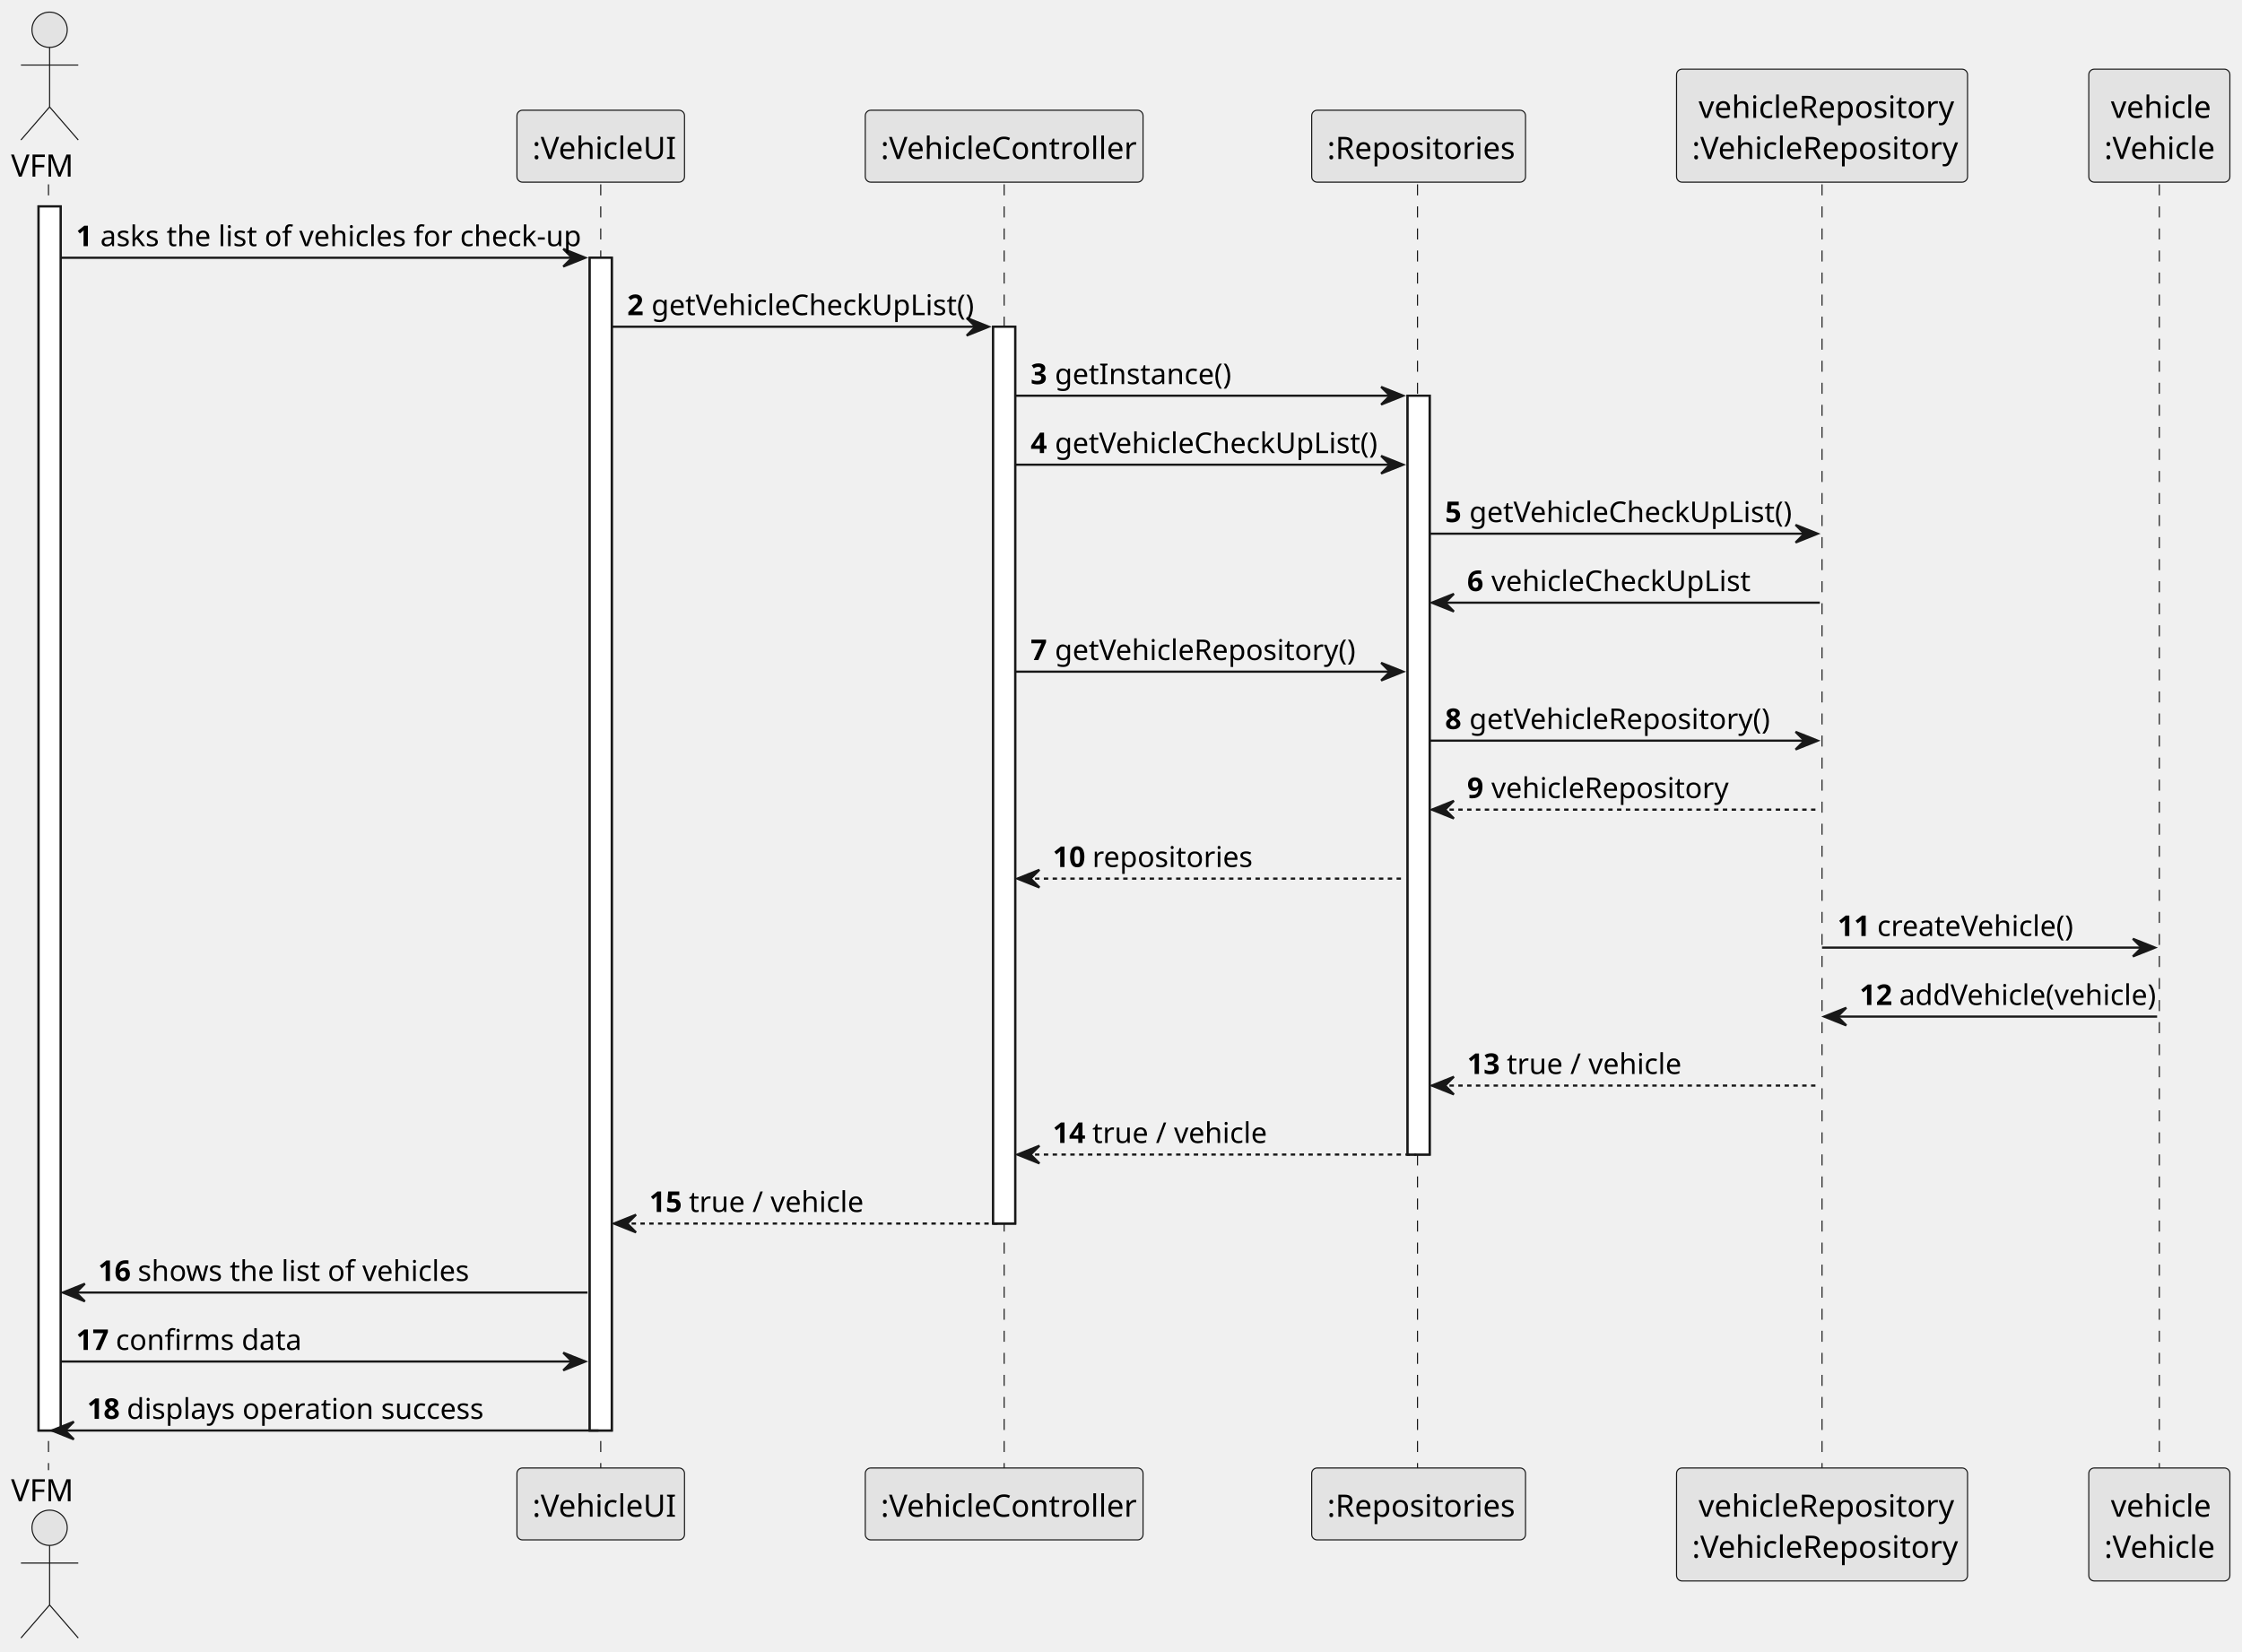
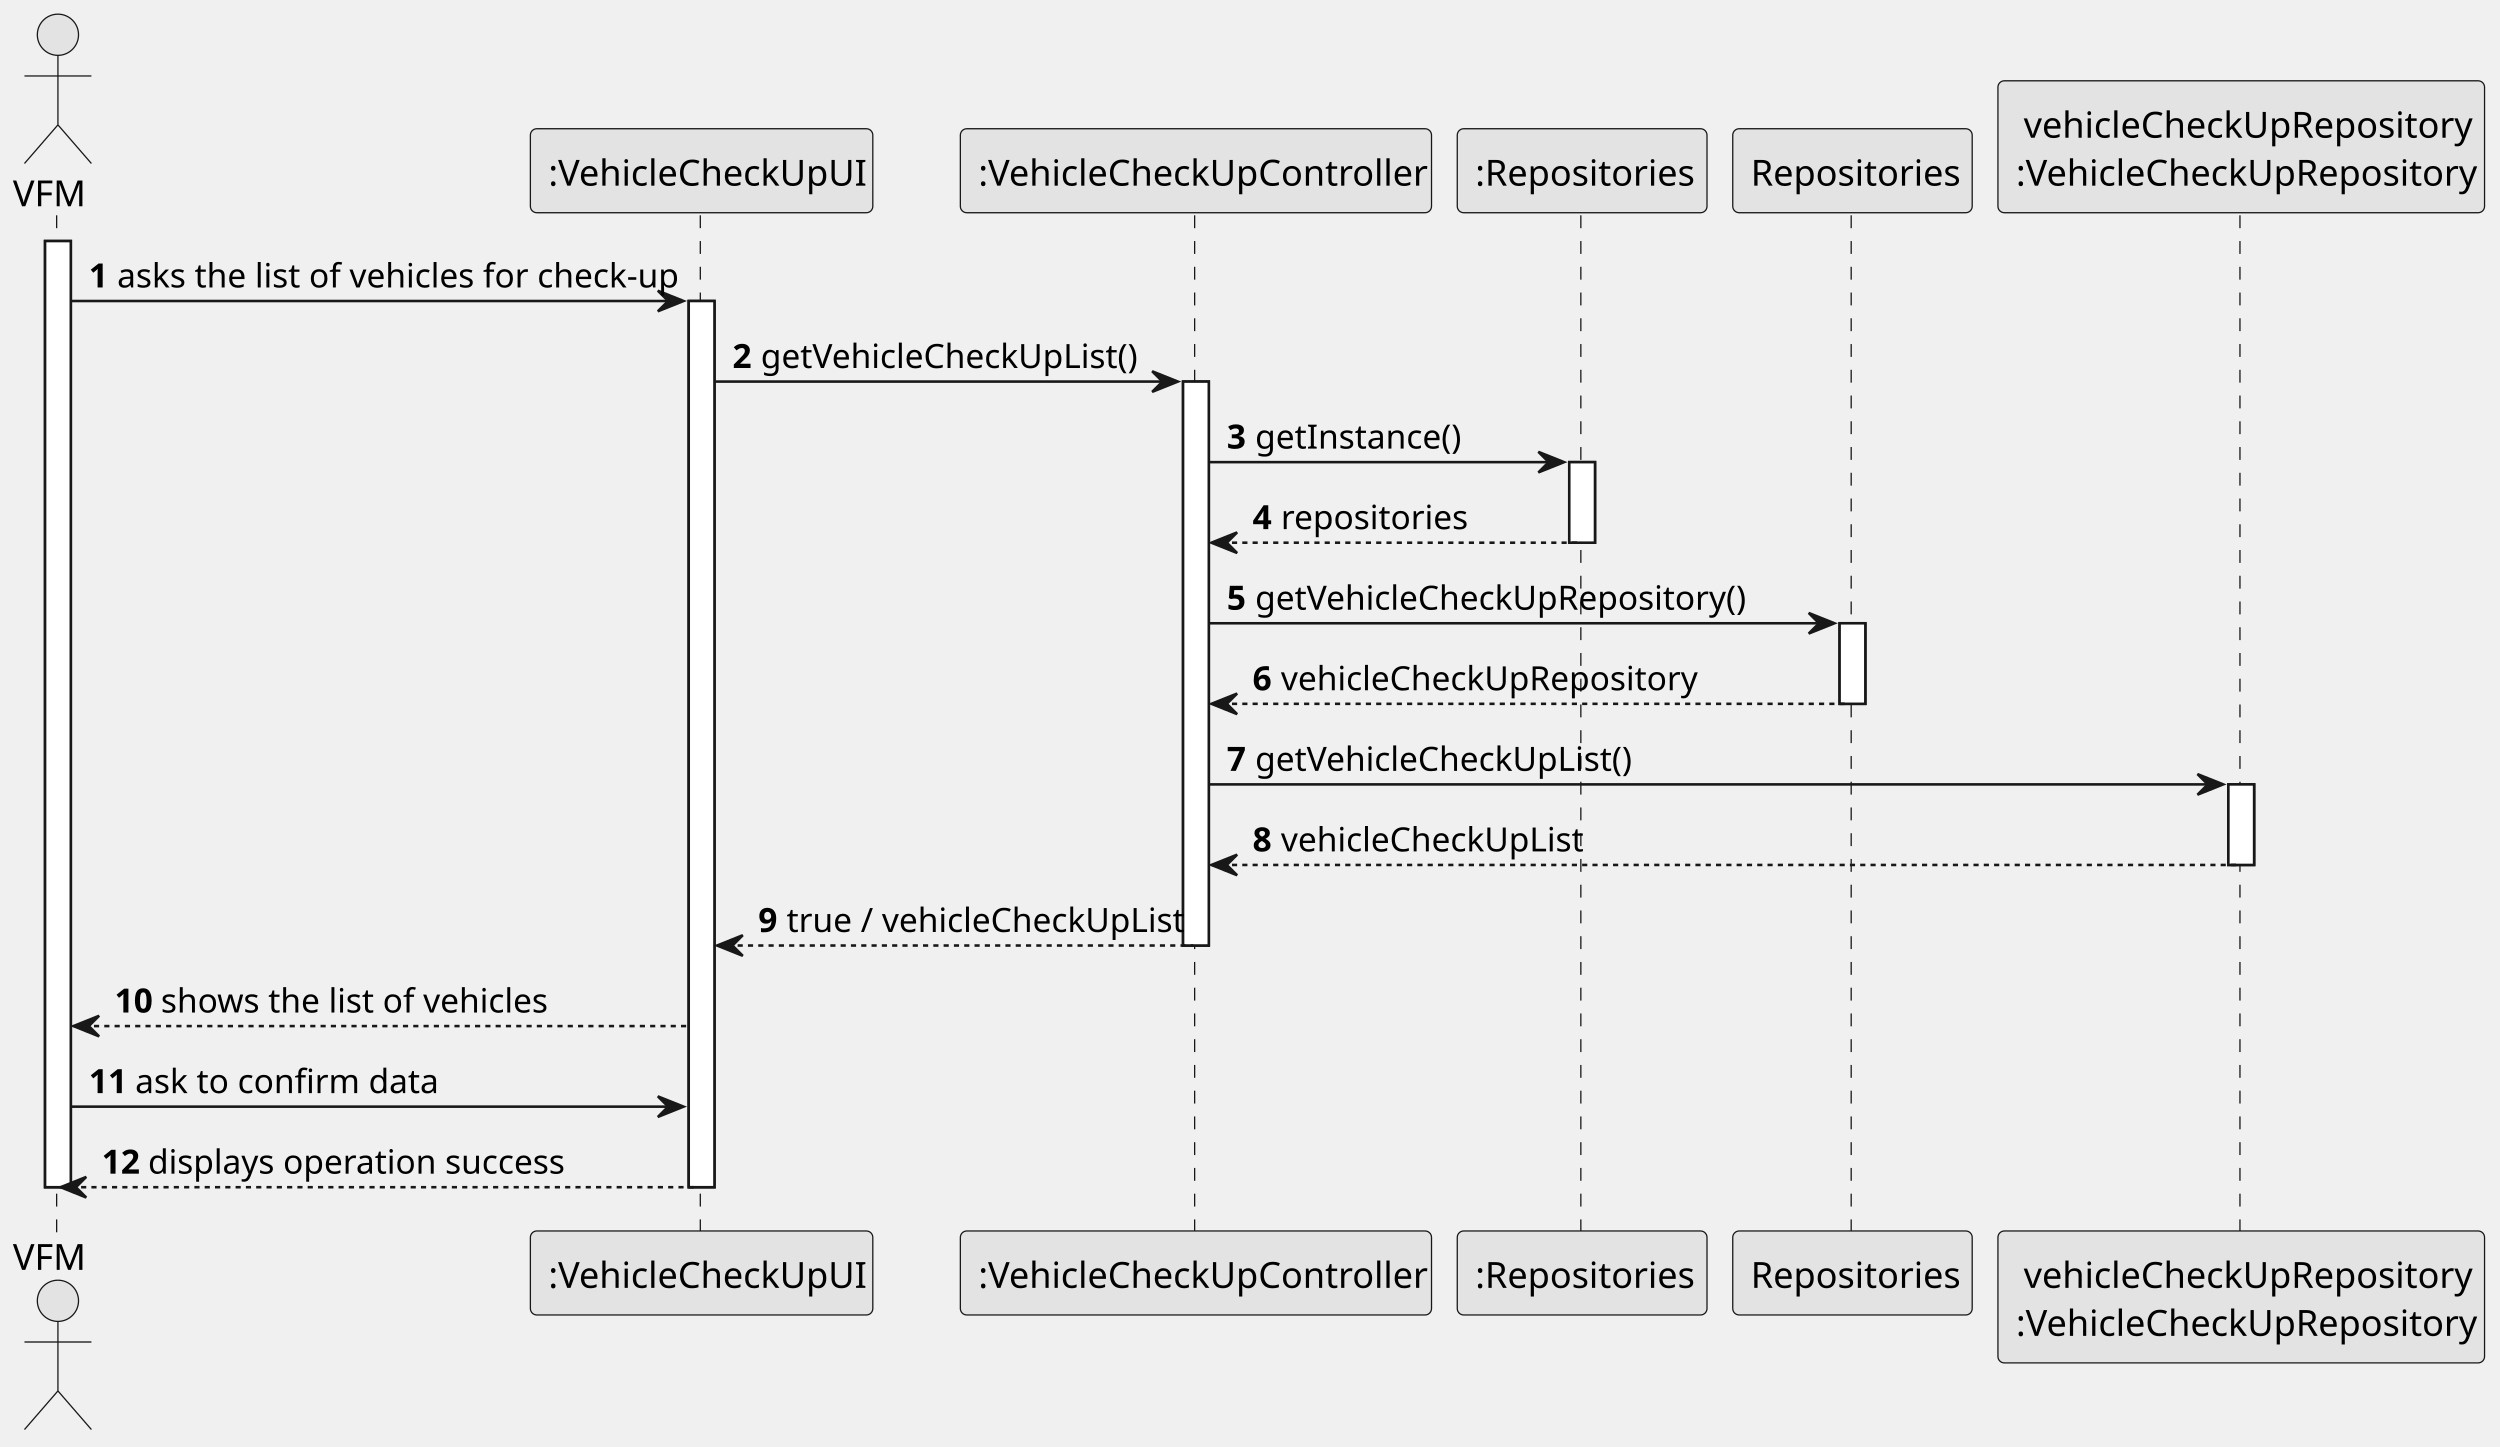
- <svg xmlns="http://www.w3.org/2000/svg" contentStyleType="text/css" height="749px" preserveAspectRatio="none" style="width:1017px;height:749px;background:#FFFFFF;" version="1.1" viewBox="0 0 1017 749" width="1017px" zoomAndPan="magnify">
+ <svg xmlns="http://www.w3.org/2000/svg" contentStyleType="text/css" height="562px" preserveAspectRatio="none" style="width:971px;height:562px;background:#FFFFFF;" version="1.1" viewBox="0 0 971 562" width="971px" zoomAndPan="magnify">
  <defs />
  <g>
-     <rect fill="#FFFFFF" height="555.238" style="stroke:#181818;stroke-width:1.0;" width="10" x="17.5" y="93.621" />
-     <rect fill="#FFFFFF" height="531.947" style="stroke:#181818;stroke-width:1.0;" width="10" x="267.5" y="116.912" />
-     <rect fill="#FFFFFF" height="406.783" style="stroke:#181818;stroke-width:1.0;" width="10" x="450.5" y="148.203" />
-     <rect fill="#FFFFFF" height="344.201" style="stroke:#181818;stroke-width:1.0;" width="10" x="638.5" y="179.494" />
-     <line style="stroke:#181818;stroke-width:0.5;stroke-dasharray:5.0,5.0;" x1="22" x2="22" y1="83.621" y2="666.859" />
-     <line style="stroke:#181818;stroke-width:0.5;stroke-dasharray:5.0,5.0;" x1="272.5" x2="272.5" y1="83.621" y2="666.859" />
-     <line style="stroke:#181818;stroke-width:0.5;stroke-dasharray:5.0,5.0;" x1="455.5" x2="455.5" y1="83.621" y2="666.859" />
-     <line style="stroke:#181818;stroke-width:0.5;stroke-dasharray:5.0,5.0;" x1="643" x2="643" y1="83.621" y2="666.859" />
-     <line style="stroke:#181818;stroke-width:0.5;stroke-dasharray:5.0,5.0;" x1="826.5" x2="826.5" y1="83.621" y2="666.859" />
-     <line style="stroke:#181818;stroke-width:0.5;stroke-dasharray:5.0,5.0;" x1="979.5" x2="979.5" y1="83.621" y2="666.859" />
+     <rect fill="#FFFFFF" height="367.492" style="stroke:#181818;stroke-width:1.0;" width="10" x="17.5" y="93.621" />
+     <rect fill="#FFFFFF" height="344.201" style="stroke:#181818;stroke-width:1.0;" width="10" x="267.5" y="116.912" />
+     <rect fill="#FFFFFF" height="219.037" style="stroke:#181818;stroke-width:1.0;" width="10" x="459.5" y="148.203" />
+     <rect fill="#FFFFFF" height="31.291" style="stroke:#181818;stroke-width:1.0;" width="10" x="609.5" y="179.494" />
+     <rect fill="#FFFFFF" height="31.291" style="stroke:#181818;stroke-width:1.0;" width="10" x="714.5" y="242.076" />
+     <rect fill="#FFFFFF" height="31.291" style="stroke:#181818;stroke-width:1.0;" width="10" x="865.5" y="304.658" />
+     <line style="stroke:#181818;stroke-width:0.5;stroke-dasharray:5.0,5.0;" x1="22" x2="22" y1="83.621" y2="479.113" />
+     <line style="stroke:#181818;stroke-width:0.5;stroke-dasharray:5.0,5.0;" x1="272" x2="272" y1="83.621" y2="479.113" />
+     <line style="stroke:#181818;stroke-width:0.5;stroke-dasharray:5.0,5.0;" x1="464" x2="464" y1="83.621" y2="479.113" />
+     <line style="stroke:#181818;stroke-width:0.5;stroke-dasharray:5.0,5.0;" x1="614" x2="614" y1="83.621" y2="479.113" />
+     <line style="stroke:#181818;stroke-width:0.5;stroke-dasharray:5.0,5.0;" x1="719" x2="719" y1="83.621" y2="479.113" />
+     <line style="stroke:#181818;stroke-width:0.5;stroke-dasharray:5.0,5.0;" x1="870" x2="870" y1="83.621" y2="479.113" />
    <text fill="#000000" font-family="sans-serif" font-size="14" lengthAdjust="spacing" textLength="29" x="5" y="80.107">VFM</text>
    <ellipse cx="22.5" cy="13.5" fill="#E3E3E3" rx="8" ry="8" style="stroke:#181818;stroke-width:0.5;" />
    <path d="M22.5,21.5 L22.5,48.5 M9.5,29.5 L35.5,29.5 M22.5,48.5 L9.5,63.5 M22.5,48.5 L35.5,63.5 " fill="none" style="stroke:#181818;stroke-width:0.5;" />
-     <text fill="#000000" font-family="sans-serif" font-size="14" lengthAdjust="spacing" textLength="29" x="5" y="680.967">VFM</text>
-     <ellipse cx="22.5" cy="692.981" fill="#E3E3E3" rx="8" ry="8" style="stroke:#181818;stroke-width:0.5;" />
-     <path d="M22.5,700.981 L22.5,727.981 M9.5,708.981 L35.5,708.981 M22.5,727.981 L9.5,742.981 M22.5,727.981 L35.5,742.981 " fill="none" style="stroke:#181818;stroke-width:0.5;" />
-     <rect fill="#E3E3E3" height="32.621" rx="2.5" ry="2.5" style="stroke:#181818;stroke-width:0.5;" width="76" x="234.5" y="50" />
-     <text fill="#000000" font-family="sans-serif" font-size="14" lengthAdjust="spacing" textLength="62" x="241.5" y="72.107">:VehicleUI</text>
-     <rect fill="#E3E3E3" height="32.621" rx="2.5" ry="2.5" style="stroke:#181818;stroke-width:0.5;" width="76" x="234.5" y="665.859" />
-     <text fill="#000000" font-family="sans-serif" font-size="14" lengthAdjust="spacing" textLength="62" x="241.5" y="687.967">:VehicleUI</text>
-     <rect fill="#E3E3E3" height="32.621" rx="2.5" ry="2.5" style="stroke:#181818;stroke-width:0.5;" width="126" x="392.5" y="50" />
-     <text fill="#000000" font-family="sans-serif" font-size="14" lengthAdjust="spacing" textLength="112" x="399.5" y="72.107">:VehicleController</text>
-     <rect fill="#E3E3E3" height="32.621" rx="2.5" ry="2.5" style="stroke:#181818;stroke-width:0.5;" width="126" x="392.5" y="665.859" />
-     <text fill="#000000" font-family="sans-serif" font-size="14" lengthAdjust="spacing" textLength="112" x="399.5" y="687.967">:VehicleController</text>
-     <rect fill="#E3E3E3" height="32.621" rx="2.5" ry="2.5" style="stroke:#181818;stroke-width:0.5;" width="97" x="595" y="50" />
-     <text fill="#000000" font-family="sans-serif" font-size="14" lengthAdjust="spacing" textLength="83" x="602" y="72.107">:Repositories</text>
-     <rect fill="#E3E3E3" height="32.621" rx="2.5" ry="2.5" style="stroke:#181818;stroke-width:0.5;" width="97" x="595" y="665.859" />
-     <text fill="#000000" font-family="sans-serif" font-size="14" lengthAdjust="spacing" textLength="83" x="602" y="687.967">:Repositories</text>
-     <rect fill="#E3E3E3" height="51.242" rx="2.5" ry="2.5" style="stroke:#181818;stroke-width:0.5;" width="132" x="760.5" y="31.379" />
-     <text fill="#000000" font-family="sans-serif" font-size="14" lengthAdjust="spacing" textLength="112" x="770.5" y="53.486">vehicleRepository</text>
-     <text fill="#000000" font-family="sans-serif" font-size="14" lengthAdjust="spacing" textLength="118" x="767.5" y="72.107">:VehicleRepository</text>
-     <rect fill="#E3E3E3" height="51.242" rx="2.5" ry="2.5" style="stroke:#181818;stroke-width:0.5;" width="132" x="760.5" y="665.859" />
-     <text fill="#000000" font-family="sans-serif" font-size="14" lengthAdjust="spacing" textLength="112" x="770.5" y="687.967">vehicleRepository</text>
-     <text fill="#000000" font-family="sans-serif" font-size="14" lengthAdjust="spacing" textLength="118" x="767.5" y="706.588">:VehicleRepository</text>
-     <rect fill="#E3E3E3" height="51.242" rx="2.5" ry="2.5" style="stroke:#181818;stroke-width:0.5;" width="64" x="947.5" y="31.379" />
-     <text fill="#000000" font-family="sans-serif" font-size="14" lengthAdjust="spacing" textLength="44" x="957.5" y="53.486">vehicle</text>
-     <text fill="#000000" font-family="sans-serif" font-size="14" lengthAdjust="spacing" textLength="50" x="954.5" y="72.107">:Vehicle</text>
-     <rect fill="#E3E3E3" height="51.242" rx="2.5" ry="2.5" style="stroke:#181818;stroke-width:0.5;" width="64" x="947.5" y="665.859" />
-     <text fill="#000000" font-family="sans-serif" font-size="14" lengthAdjust="spacing" textLength="44" x="957.5" y="687.967">vehicle</text>
-     <text fill="#000000" font-family="sans-serif" font-size="14" lengthAdjust="spacing" textLength="50" x="954.5" y="706.588">:Vehicle</text>
-     <rect fill="#FFFFFF" height="555.238" style="stroke:#181818;stroke-width:1.0;" width="10" x="17.5" y="93.621" />
-     <rect fill="#FFFFFF" height="531.947" style="stroke:#181818;stroke-width:1.0;" width="10" x="267.5" y="116.912" />
-     <rect fill="#FFFFFF" height="406.783" style="stroke:#181818;stroke-width:1.0;" width="10" x="450.5" y="148.203" />
-     <rect fill="#FFFFFF" height="344.201" style="stroke:#181818;stroke-width:1.0;" width="10" x="638.5" y="179.494" />
+     <text fill="#000000" font-family="sans-serif" font-size="14" lengthAdjust="spacing" textLength="29" x="5" y="493.221">VFM</text>
+     <ellipse cx="22.5" cy="505.234" fill="#E3E3E3" rx="8" ry="8" style="stroke:#181818;stroke-width:0.5;" />
+     <path d="M22.5,513.234 L22.5,540.234 M9.5,521.234 L35.5,521.234 M22.5,540.234 L9.5,555.234 M22.5,540.234 L35.5,555.234 " fill="none" style="stroke:#181818;stroke-width:0.5;" />
+     <rect fill="#E3E3E3" height="32.621" rx="2.5" ry="2.5" style="stroke:#181818;stroke-width:0.5;" width="133" x="206" y="50" />
+     <text fill="#000000" font-family="sans-serif" font-size="14" lengthAdjust="spacing" textLength="119" x="213" y="72.107">:VehicleCheckUpUI</text>
+     <rect fill="#E3E3E3" height="32.621" rx="2.5" ry="2.5" style="stroke:#181818;stroke-width:0.5;" width="133" x="206" y="478.113" />
+     <text fill="#000000" font-family="sans-serif" font-size="14" lengthAdjust="spacing" textLength="119" x="213" y="500.221">:VehicleCheckUpUI</text>
+     <rect fill="#E3E3E3" height="32.621" rx="2.5" ry="2.5" style="stroke:#181818;stroke-width:0.5;" width="183" x="373" y="50" />
+     <text fill="#000000" font-family="sans-serif" font-size="14" lengthAdjust="spacing" textLength="169" x="380" y="72.107">:VehicleCheckUpController</text>
+     <rect fill="#E3E3E3" height="32.621" rx="2.5" ry="2.5" style="stroke:#181818;stroke-width:0.5;" width="183" x="373" y="478.113" />
+     <text fill="#000000" font-family="sans-serif" font-size="14" lengthAdjust="spacing" textLength="169" x="380" y="500.221">:VehicleCheckUpController</text>
+     <rect fill="#E3E3E3" height="32.621" rx="2.5" ry="2.5" style="stroke:#181818;stroke-width:0.5;" width="97" x="566" y="50" />
+     <text fill="#000000" font-family="sans-serif" font-size="14" lengthAdjust="spacing" textLength="83" x="573" y="72.107">:Repositories</text>
+     <rect fill="#E3E3E3" height="32.621" rx="2.5" ry="2.5" style="stroke:#181818;stroke-width:0.5;" width="97" x="566" y="478.113" />
+     <text fill="#000000" font-family="sans-serif" font-size="14" lengthAdjust="spacing" textLength="83" x="573" y="500.221">:Repositories</text>
+     <rect fill="#E3E3E3" height="32.621" rx="2.5" ry="2.5" style="stroke:#181818;stroke-width:0.5;" width="93" x="673" y="50" />
+     <text fill="#000000" font-family="sans-serif" font-size="14" lengthAdjust="spacing" textLength="79" x="680" y="72.107">Repositories</text>
+     <rect fill="#E3E3E3" height="32.621" rx="2.5" ry="2.5" style="stroke:#181818;stroke-width:0.5;" width="93" x="673" y="478.113" />
+     <text fill="#000000" font-family="sans-serif" font-size="14" lengthAdjust="spacing" textLength="79" x="680" y="500.221">Repositories</text>
+     <rect fill="#E3E3E3" height="51.242" rx="2.5" ry="2.5" style="stroke:#181818;stroke-width:0.5;" width="189" x="776" y="31.379" />
+     <text fill="#000000" font-family="sans-serif" font-size="14" lengthAdjust="spacing" textLength="169" x="786" y="53.486">vehicleCheckUpRepository</text>
+     <text fill="#000000" font-family="sans-serif" font-size="14" lengthAdjust="spacing" textLength="175" x="783" y="72.107">:VehicleCheckUpRepository</text>
+     <rect fill="#E3E3E3" height="51.242" rx="2.5" ry="2.5" style="stroke:#181818;stroke-width:0.5;" width="189" x="776" y="478.113" />
+     <text fill="#000000" font-family="sans-serif" font-size="14" lengthAdjust="spacing" textLength="169" x="786" y="500.221">vehicleCheckUpRepository</text>
+     <text fill="#000000" font-family="sans-serif" font-size="14" lengthAdjust="spacing" textLength="175" x="783" y="518.842">:VehicleCheckUpRepository</text>
+     <rect fill="#FFFFFF" height="367.492" style="stroke:#181818;stroke-width:1.0;" width="10" x="17.5" y="93.621" />
+     <rect fill="#FFFFFF" height="344.201" style="stroke:#181818;stroke-width:1.0;" width="10" x="267.5" y="116.912" />
+     <rect fill="#FFFFFF" height="219.037" style="stroke:#181818;stroke-width:1.0;" width="10" x="459.5" y="148.203" />
+     <rect fill="#FFFFFF" height="31.291" style="stroke:#181818;stroke-width:1.0;" width="10" x="609.5" y="179.494" />
+     <rect fill="#FFFFFF" height="31.291" style="stroke:#181818;stroke-width:1.0;" width="10" x="714.5" y="242.076" />
+     <rect fill="#FFFFFF" height="31.291" style="stroke:#181818;stroke-width:1.0;" width="10" x="865.5" y="304.658" />
    <polygon fill="#181818" points="255.5,112.912,265.5,116.912,255.5,120.912,259.5,116.912" style="stroke:#181818;stroke-width:1.0;" />
    <line style="stroke:#181818;stroke-width:1.0;" x1="27.5" x2="261.5" y1="116.912" y2="116.912" />
    <text fill="#000000" font-family="sans-serif" font-size="13" font-weight="bold" lengthAdjust="spacing" textLength="7" x="34.5" y="111.649">1</text>
    <text fill="#000000" font-family="sans-serif" font-size="13" lengthAdjust="spacing" textLength="210" x="45.5" y="111.649">asks the list of vehicles for check-up</text>
-     <polygon fill="#181818" points="438.5,144.203,448.5,148.203,438.5,152.203,442.5,148.203" style="stroke:#181818;stroke-width:1.0;" />
-     <line style="stroke:#181818;stroke-width:1.0;" x1="277.5" x2="444.5" y1="148.203" y2="148.203" />
+     <polygon fill="#181818" points="447.5,144.203,457.5,148.203,447.5,152.203,451.5,148.203" style="stroke:#181818;stroke-width:1.0;" />
+     <line style="stroke:#181818;stroke-width:1.0;" x1="277.5" x2="453.5" y1="148.203" y2="148.203" />
    <text fill="#000000" font-family="sans-serif" font-size="13" font-weight="bold" lengthAdjust="spacing" textLength="7" x="284.5" y="142.94">2</text>
    <text fill="#000000" font-family="sans-serif" font-size="13" lengthAdjust="spacing" textLength="143" x="295.5" y="142.94">getVehicleCheckUpList()</text>
-     <polygon fill="#181818" points="626.5,175.494,636.5,179.494,626.5,183.494,630.5,179.494" style="stroke:#181818;stroke-width:1.0;" />
-     <line style="stroke:#181818;stroke-width:1.0;" x1="460.5" x2="632.5" y1="179.494" y2="179.494" />
-     <text fill="#000000" font-family="sans-serif" font-size="13" font-weight="bold" lengthAdjust="spacing" textLength="7" x="467.5" y="174.231">3</text>
-     <text fill="#000000" font-family="sans-serif" font-size="13" lengthAdjust="spacing" textLength="75" x="478.5" y="174.231">getInstance()</text>
-     <polygon fill="#181818" points="626.5,206.785,636.5,210.785,626.5,214.785,630.5,210.785" style="stroke:#181818;stroke-width:1.0;" />
-     <line style="stroke:#181818;stroke-width:1.0;" x1="460.5" x2="632.5" y1="210.785" y2="210.785" />
-     <text fill="#000000" font-family="sans-serif" font-size="13" font-weight="bold" lengthAdjust="spacing" textLength="7" x="467.5" y="205.523">4</text>
-     <text fill="#000000" font-family="sans-serif" font-size="13" lengthAdjust="spacing" textLength="143" x="478.5" y="205.523">getVehicleCheckUpList()</text>
-     <polygon fill="#181818" points="814.5,238.076,824.5,242.076,814.5,246.076,818.5,242.076" style="stroke:#181818;stroke-width:1.0;" />
-     <line style="stroke:#181818;stroke-width:1.0;" x1="648.5" x2="820.5" y1="242.076" y2="242.076" />
-     <text fill="#000000" font-family="sans-serif" font-size="13" font-weight="bold" lengthAdjust="spacing" textLength="7" x="655.5" y="236.814">5</text>
-     <text fill="#000000" font-family="sans-serif" font-size="13" lengthAdjust="spacing" textLength="143" x="666.5" y="236.814">getVehicleCheckUpList()</text>
-     <polygon fill="#181818" points="659.5,269.367,649.5,273.367,659.5,277.367,655.5,273.367" style="stroke:#181818;stroke-width:1.0;" />
-     <line style="stroke:#181818;stroke-width:1.0;" x1="653.5" x2="825.5" y1="273.367" y2="273.367" />
-     <text fill="#000000" font-family="sans-serif" font-size="13" font-weight="bold" lengthAdjust="spacing" textLength="7" x="665.5" y="268.104">6</text>
-     <text fill="#000000" font-family="sans-serif" font-size="13" lengthAdjust="spacing" textLength="113" x="676.5" y="268.104">vehicleCheckUpList</text>
-     <polygon fill="#181818" points="626.5,300.658,636.5,304.658,626.5,308.658,630.5,304.658" style="stroke:#181818;stroke-width:1.0;" />
-     <line style="stroke:#181818;stroke-width:1.0;" x1="460.5" x2="632.5" y1="304.658" y2="304.658" />
-     <text fill="#000000" font-family="sans-serif" font-size="13" font-weight="bold" lengthAdjust="spacing" textLength="7" x="467.5" y="299.396">7</text>
-     <text fill="#000000" font-family="sans-serif" font-size="13" lengthAdjust="spacing" textLength="131" x="478.5" y="299.396">getVehicleRepository()</text>
-     <polygon fill="#181818" points="814.5,331.949,824.5,335.949,814.5,339.949,818.5,335.949" style="stroke:#181818;stroke-width:1.0;" />
-     <line style="stroke:#181818;stroke-width:1.0;" x1="648.5" x2="820.5" y1="335.949" y2="335.949" />
-     <text fill="#000000" font-family="sans-serif" font-size="13" font-weight="bold" lengthAdjust="spacing" textLength="7" x="655.5" y="330.687">8</text>
-     <text fill="#000000" font-family="sans-serif" font-size="13" lengthAdjust="spacing" textLength="131" x="666.5" y="330.687">getVehicleRepository()</text>
-     <polygon fill="#181818" points="659.5,363.24,649.5,367.24,659.5,371.24,655.5,367.24" style="stroke:#181818;stroke-width:1.0;" />
-     <line style="stroke:#181818;stroke-width:1.0;stroke-dasharray:2.0,2.0;" x1="653.5" x2="825.5" y1="367.24" y2="367.24" />
-     <text fill="#000000" font-family="sans-serif" font-size="13" font-weight="bold" lengthAdjust="spacing" textLength="7" x="665.5" y="361.978">9</text>
-     <text fill="#000000" font-family="sans-serif" font-size="13" lengthAdjust="spacing" textLength="101" x="676.5" y="361.978">vehicleRepository</text>
-     <polygon fill="#181818" points="471.5,394.531,461.5,398.531,471.5,402.531,467.5,398.531" style="stroke:#181818;stroke-width:1.0;" />
-     <line style="stroke:#181818;stroke-width:1.0;stroke-dasharray:2.0,2.0;" x1="465.5" x2="637.5" y1="398.531" y2="398.531" />
-     <text fill="#000000" font-family="sans-serif" font-size="13" font-weight="bold" lengthAdjust="spacing" textLength="14" x="477.5" y="393.269">10</text>
-     <text fill="#000000" font-family="sans-serif" font-size="13" lengthAdjust="spacing" textLength="67" x="495.5" y="393.269">repositories</text>
-     <polygon fill="#181818" points="967.5,425.822,977.5,429.822,967.5,433.822,971.5,429.822" style="stroke:#181818;stroke-width:1.0;" />
-     <line style="stroke:#181818;stroke-width:1.0;" x1="826.5" x2="973.5" y1="429.822" y2="429.822" />
-     <text fill="#000000" font-family="sans-serif" font-size="13" font-weight="bold" lengthAdjust="spacing" textLength="14" x="833.5" y="424.56">11</text>
-     <text fill="#000000" font-family="sans-serif" font-size="13" lengthAdjust="spacing" textLength="87" x="851.5" y="424.56">createVehicle()</text>
-     <polygon fill="#181818" points="837.5,457.113,827.5,461.113,837.5,465.113,833.5,461.113" style="stroke:#181818;stroke-width:1.0;" />
-     <line style="stroke:#181818;stroke-width:1.0;" x1="831.5" x2="978.5" y1="461.113" y2="461.113" />
-     <text fill="#000000" font-family="sans-serif" font-size="13" font-weight="bold" lengthAdjust="spacing" textLength="14" x="843.5" y="455.851">12</text>
-     <text fill="#000000" font-family="sans-serif" font-size="13" lengthAdjust="spacing" textLength="111" x="861.5" y="455.851">addVehicle(vehicle)</text>
-     <polygon fill="#181818" points="659.5,488.404,649.5,492.404,659.5,496.404,655.5,492.404" style="stroke:#181818;stroke-width:1.0;" />
-     <line style="stroke:#181818;stroke-width:1.0;stroke-dasharray:2.0,2.0;" x1="653.5" x2="825.5" y1="492.404" y2="492.404" />
-     <text fill="#000000" font-family="sans-serif" font-size="13" font-weight="bold" lengthAdjust="spacing" textLength="14" x="665.5" y="487.142">13</text>
-     <text fill="#000000" font-family="sans-serif" font-size="13" lengthAdjust="spacing" textLength="73" x="683.5" y="487.142">true / vehicle</text>
-     <polygon fill="#181818" points="471.5,519.695,461.5,523.695,471.5,527.695,467.5,523.695" style="stroke:#181818;stroke-width:1.0;" />
-     <line style="stroke:#181818;stroke-width:1.0;stroke-dasharray:2.0,2.0;" x1="465.5" x2="642.5" y1="523.695" y2="523.695" />
-     <text fill="#000000" font-family="sans-serif" font-size="13" font-weight="bold" lengthAdjust="spacing" textLength="14" x="477.5" y="518.433">14</text>
-     <text fill="#000000" font-family="sans-serif" font-size="13" lengthAdjust="spacing" textLength="73" x="495.5" y="518.433">true / vehicle</text>
-     <polygon fill="#181818" points="288.5,550.986,278.5,554.986,288.5,558.986,284.5,554.986" style="stroke:#181818;stroke-width:1.0;" />
-     <line style="stroke:#181818;stroke-width:1.0;stroke-dasharray:2.0,2.0;" x1="282.5" x2="454.5" y1="554.986" y2="554.986" />
-     <text fill="#000000" font-family="sans-serif" font-size="13" font-weight="bold" lengthAdjust="spacing" textLength="14" x="294.5" y="549.724">15</text>
-     <text fill="#000000" font-family="sans-serif" font-size="13" lengthAdjust="spacing" textLength="73" x="312.5" y="549.724">true / vehicle</text>
-     <polygon fill="#181818" points="38.5,582.277,28.5,586.277,38.5,590.277,34.5,586.277" style="stroke:#181818;stroke-width:1.0;" />
-     <line style="stroke:#181818;stroke-width:1.0;" x1="32.5" x2="266.5" y1="586.277" y2="586.277" />
-     <text fill="#000000" font-family="sans-serif" font-size="13" font-weight="bold" lengthAdjust="spacing" textLength="14" x="44.5" y="581.015">16</text>
-     <text fill="#000000" font-family="sans-serif" font-size="13" lengthAdjust="spacing" textLength="144" x="62.5" y="581.015">shows the list of vehicles</text>
-     <polygon fill="#181818" points="255.5,613.568,265.5,617.568,255.5,621.568,259.5,617.568" style="stroke:#181818;stroke-width:1.0;" />
-     <line style="stroke:#181818;stroke-width:1.0;" x1="27.5" x2="261.5" y1="617.568" y2="617.568" />
-     <text fill="#000000" font-family="sans-serif" font-size="13" font-weight="bold" lengthAdjust="spacing" textLength="14" x="34.5" y="612.306">17</text>
-     <text fill="#000000" font-family="sans-serif" font-size="13" lengthAdjust="spacing" textLength="78" x="52.5" y="612.306">confirms data</text>
-     <polygon fill="#181818" points="33.5,644.859,23.5,648.859,33.5,652.859,29.5,648.859" style="stroke:#181818;stroke-width:1.0;" />
-     <line style="stroke:#181818;stroke-width:1.0;" x1="27.5" x2="271.5" y1="648.859" y2="648.859" />
-     <text fill="#000000" font-family="sans-serif" font-size="13" font-weight="bold" lengthAdjust="spacing" textLength="14" x="39.5" y="643.597">18</text>
-     <text fill="#000000" font-family="sans-serif" font-size="13" lengthAdjust="spacing" textLength="158" x="57.5" y="643.597">displays operation success</text>
+     <polygon fill="#181818" points="597.5,175.494,607.5,179.494,597.5,183.494,601.5,179.494" style="stroke:#181818;stroke-width:1.0;" />
+     <line style="stroke:#181818;stroke-width:1.0;" x1="469.5" x2="603.5" y1="179.494" y2="179.494" />
+     <text fill="#000000" font-family="sans-serif" font-size="13" font-weight="bold" lengthAdjust="spacing" textLength="7" x="476.5" y="174.231">3</text>
+     <text fill="#000000" font-family="sans-serif" font-size="13" lengthAdjust="spacing" textLength="75" x="487.5" y="174.231">getInstance()</text>
+     <polygon fill="#181818" points="480.5,206.785,470.5,210.785,480.5,214.785,476.5,210.785" style="stroke:#181818;stroke-width:1.0;" />
+     <line style="stroke:#181818;stroke-width:1.0;stroke-dasharray:2.0,2.0;" x1="474.5" x2="613.5" y1="210.785" y2="210.785" />
+     <text fill="#000000" font-family="sans-serif" font-size="13" font-weight="bold" lengthAdjust="spacing" textLength="7" x="486.5" y="205.523">4</text>
+     <text fill="#000000" font-family="sans-serif" font-size="13" lengthAdjust="spacing" textLength="67" x="497.5" y="205.523">repositories</text>
+     <polygon fill="#181818" points="702.5,238.076,712.5,242.076,702.5,246.076,706.5,242.076" style="stroke:#181818;stroke-width:1.0;" />
+     <line style="stroke:#181818;stroke-width:1.0;" x1="469.5" x2="708.5" y1="242.076" y2="242.076" />
+     <text fill="#000000" font-family="sans-serif" font-size="13" font-weight="bold" lengthAdjust="spacing" textLength="7" x="476.5" y="236.814">5</text>
+     <text fill="#000000" font-family="sans-serif" font-size="13" lengthAdjust="spacing" textLength="184" x="487.5" y="236.814">getVehicleCheckUpRepository()</text>
+     <polygon fill="#181818" points="480.5,269.367,470.5,273.367,480.5,277.367,476.5,273.367" style="stroke:#181818;stroke-width:1.0;" />
+     <line style="stroke:#181818;stroke-width:1.0;stroke-dasharray:2.0,2.0;" x1="474.5" x2="718.5" y1="273.367" y2="273.367" />
+     <text fill="#000000" font-family="sans-serif" font-size="13" font-weight="bold" lengthAdjust="spacing" textLength="7" x="486.5" y="268.104">6</text>
+     <text fill="#000000" font-family="sans-serif" font-size="13" lengthAdjust="spacing" textLength="154" x="497.5" y="268.104">vehicleCheckUpRepository</text>
+     <polygon fill="#181818" points="853.5,300.658,863.5,304.658,853.5,308.658,857.5,304.658" style="stroke:#181818;stroke-width:1.0;" />
+     <line style="stroke:#181818;stroke-width:1.0;" x1="469.5" x2="859.5" y1="304.658" y2="304.658" />
+     <text fill="#000000" font-family="sans-serif" font-size="13" font-weight="bold" lengthAdjust="spacing" textLength="7" x="476.5" y="299.396">7</text>
+     <text fill="#000000" font-family="sans-serif" font-size="13" lengthAdjust="spacing" textLength="143" x="487.5" y="299.396">getVehicleCheckUpList()</text>
+     <polygon fill="#181818" points="480.5,331.949,470.5,335.949,480.5,339.949,476.5,335.949" style="stroke:#181818;stroke-width:1.0;" />
+     <line style="stroke:#181818;stroke-width:1.0;stroke-dasharray:2.0,2.0;" x1="474.5" x2="869.5" y1="335.949" y2="335.949" />
+     <text fill="#000000" font-family="sans-serif" font-size="13" font-weight="bold" lengthAdjust="spacing" textLength="7" x="486.5" y="330.687">8</text>
+     <text fill="#000000" font-family="sans-serif" font-size="13" lengthAdjust="spacing" textLength="113" x="497.5" y="330.687">vehicleCheckUpList</text>
+     <polygon fill="#181818" points="288.5,363.24,278.5,367.24,288.5,371.24,284.5,367.24" style="stroke:#181818;stroke-width:1.0;" />
+     <line style="stroke:#181818;stroke-width:1.0;stroke-dasharray:2.0,2.0;" x1="282.5" x2="463.5" y1="367.24" y2="367.24" />
+     <text fill="#000000" font-family="sans-serif" font-size="13" font-weight="bold" lengthAdjust="spacing" textLength="7" x="294.5" y="361.978">9</text>
+     <text fill="#000000" font-family="sans-serif" font-size="13" lengthAdjust="spacing" textLength="147" x="305.5" y="361.978">true / vehicleCheckUpList</text>
+     <polygon fill="#181818" points="38.5,394.531,28.5,398.531,38.5,402.531,34.5,398.531" style="stroke:#181818;stroke-width:1.0;" />
+     <line style="stroke:#181818;stroke-width:1.0;stroke-dasharray:2.0,2.0;" x1="32.5" x2="266.5" y1="398.531" y2="398.531" />
+     <text fill="#000000" font-family="sans-serif" font-size="13" font-weight="bold" lengthAdjust="spacing" textLength="14" x="44.5" y="393.269">10</text>
+     <text fill="#000000" font-family="sans-serif" font-size="13" lengthAdjust="spacing" textLength="144" x="62.5" y="393.269">shows the list of vehicles</text>
+     <polygon fill="#181818" points="255.5,425.822,265.5,429.822,255.5,433.822,259.5,429.822" style="stroke:#181818;stroke-width:1.0;" />
+     <line style="stroke:#181818;stroke-width:1.0;" x1="27.5" x2="261.5" y1="429.822" y2="429.822" />
+     <text fill="#000000" font-family="sans-serif" font-size="13" font-weight="bold" lengthAdjust="spacing" textLength="14" x="34.5" y="424.56">11</text>
+     <text fill="#000000" font-family="sans-serif" font-size="13" lengthAdjust="spacing" textLength="111" x="52.5" y="424.56">ask to confirm data</text>
+     <polygon fill="#181818" points="33.5,457.113,23.5,461.113,33.5,465.113,29.5,461.113" style="stroke:#181818;stroke-width:1.0;" />
+     <line style="stroke:#181818;stroke-width:1.0;stroke-dasharray:2.0,2.0;" x1="27.5" x2="271.5" y1="461.113" y2="461.113" />
+     <text fill="#000000" font-family="sans-serif" font-size="13" font-weight="bold" lengthAdjust="spacing" textLength="14" x="39.5" y="455.851">12</text>
+     <text fill="#000000" font-family="sans-serif" font-size="13" lengthAdjust="spacing" textLength="158" x="57.5" y="455.851">displays operation success</text>
  </g>
</svg>
